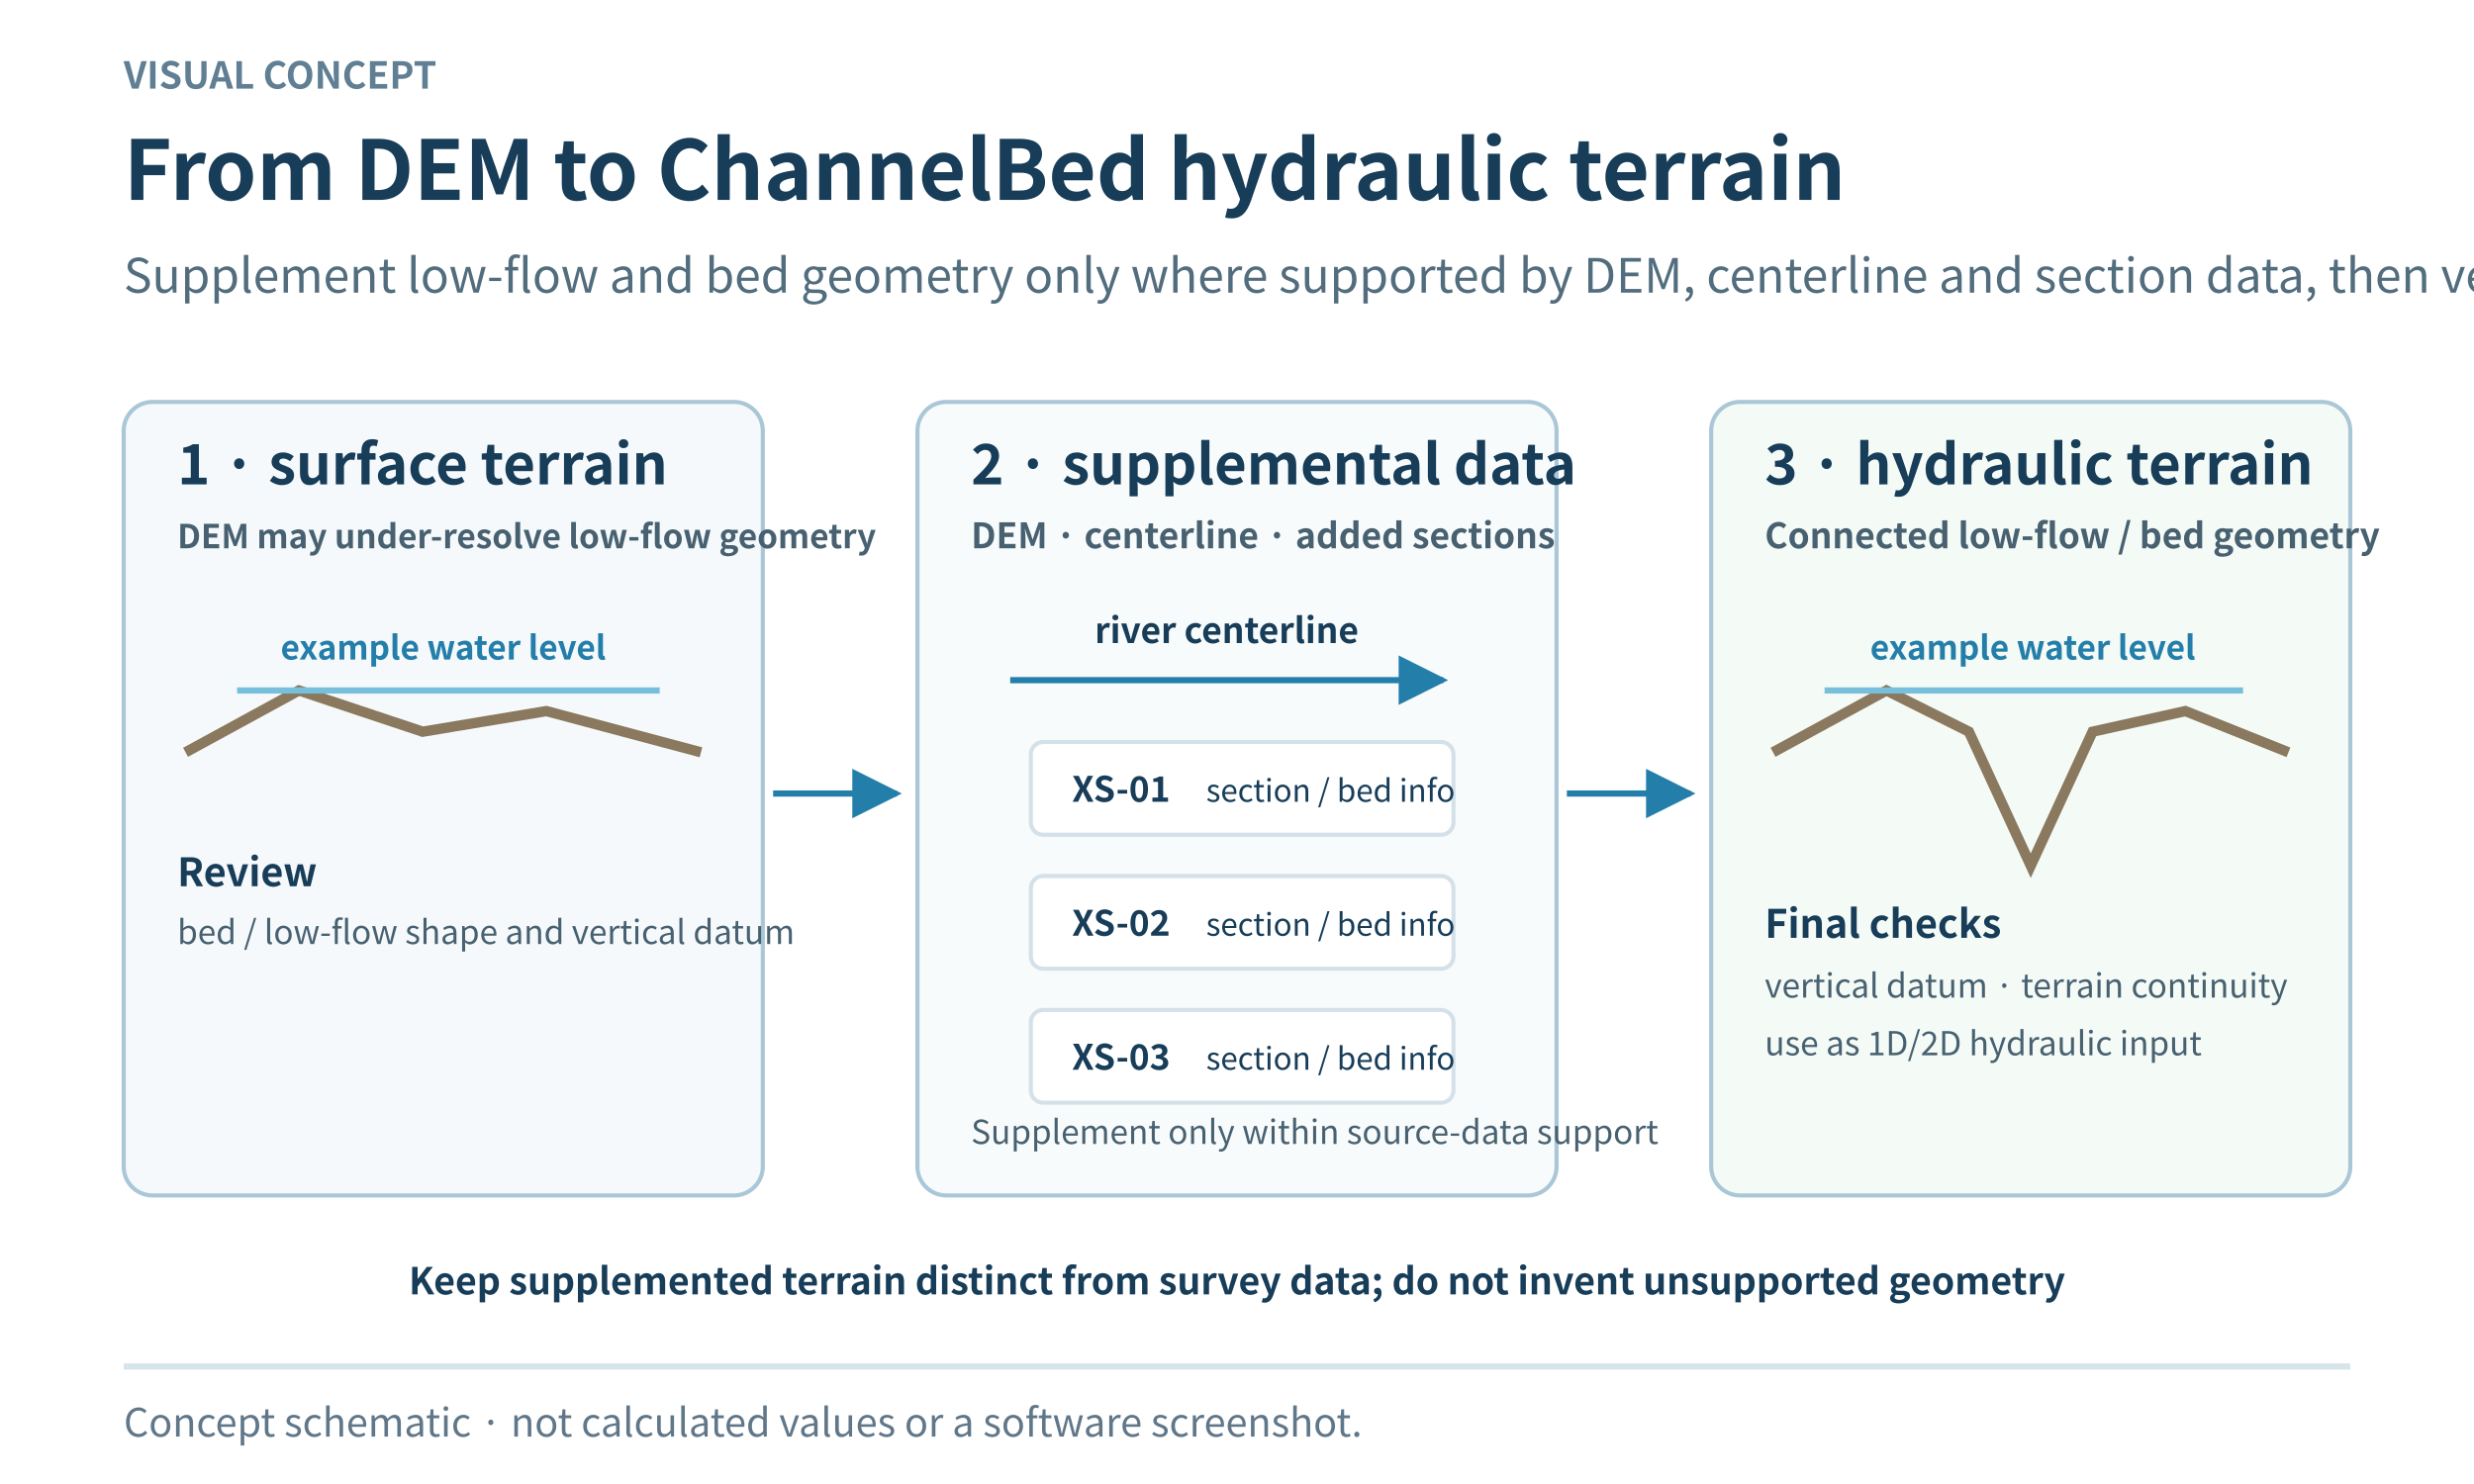
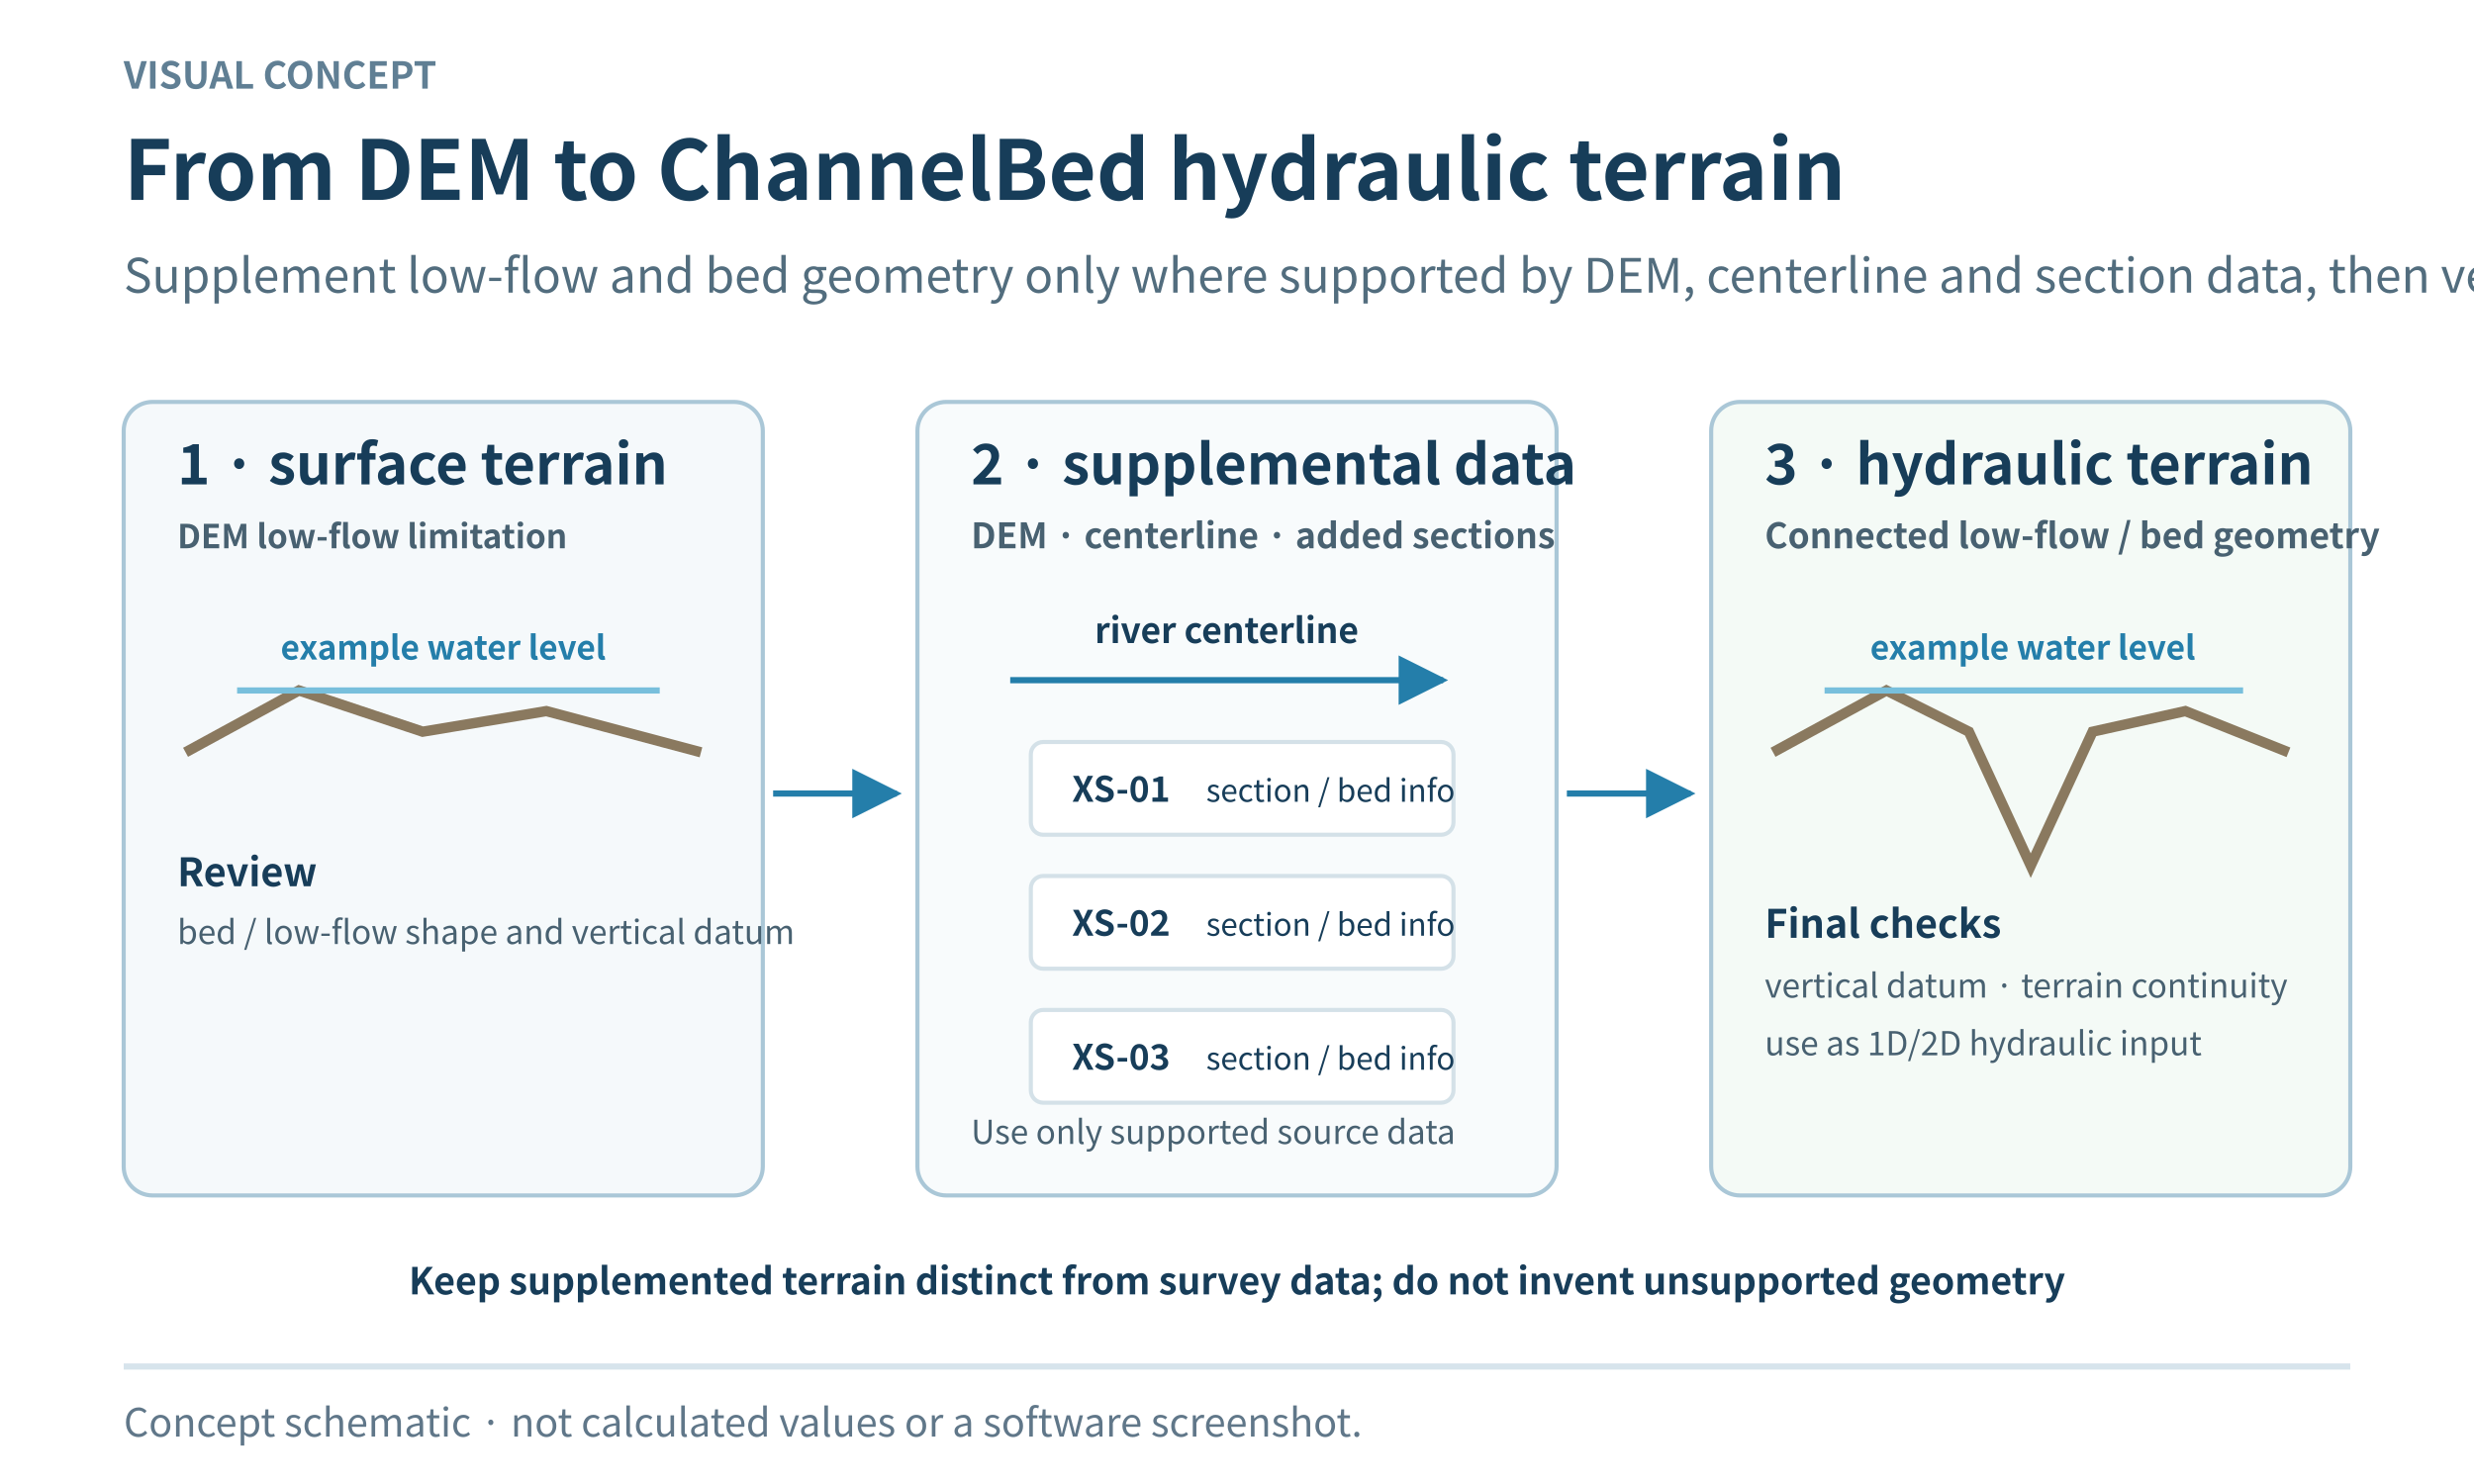
<svg xmlns="http://www.w3.org/2000/svg" width="1200" height="720" viewBox="0 0 1200 720" role="img" aria-labelledby="title desc">
  <defs>
    <marker id="arrow" viewBox="0 0 10 10" refX="9" refY="5" markerWidth="8" markerHeight="8" orient="auto-start-reverse">
      <path d="M0 0 10 5 0 10Z" fill="#247eaa" />
    </marker>
  </defs>
  <rect width="1200" height="720" fill="#fff" />
  <g font-family="Noto Sans CJK KR,Noto Sans KR,Malgun Gothic,Arial,sans-serif">
    <text x="60" y="43" font-size="18" font-weight="600" text-anchor="start" fill="#607f94">VISUAL CONCEPT</text>
    <text x="60" y="97" font-size="40" font-weight="700" text-anchor="start" fill="#173d59">From DEM to ChannelBed hydraulic terrain</text>
    <text x="60" y="142" font-size="23" font-weight="400" text-anchor="start" fill="#526d7e">Supplement low-flow and bed geometry only where supported by DEM, centerline and section data, then verify datum and continuity.</text>
    <rect x="60" y="195" width="310" height="385" rx="14" fill="#f5f9fb" stroke="#aac7d7" stroke-width="2" />
    <text x="86" y="235" font-size="27" font-weight="700" text-anchor="start" fill="#173d59">1 · surface terrain</text>
-     <text x="86" y="266" font-size="16" font-weight="600" text-anchor="start" fill="#486171">DEM may under-resolve low-flow geometry</text>
+     <text x="86" y="266" font-size="16" font-weight="600" text-anchor="start" fill="#486171">DEM low-flow limitation</text>
    <path d="M90 365 L145 335 L205 355 L265 345 L340 365" fill="none" stroke="#8a795f" stroke-width="5" />
    <line x1="115" y1="335" x2="320" y2="335" stroke="#78bfdc" stroke-width="3" />
    <text x="215" y="320" font-size="16" font-weight="600" text-anchor="middle" fill="#247eaa">example water level</text>
    <text x="86" y="430" font-size="19" font-weight="700" text-anchor="start" fill="#173d59">Review</text>
    <text x="86" y="458" font-size="16" font-weight="500" text-anchor="start" fill="#486171">bed / low-flow shape and vertical datum</text>
    <rect x="445" y="195" width="310" height="385" rx="14" fill="#f8fbfc" stroke="#aac7d7" stroke-width="2" />
    <text x="471" y="235" font-size="27" font-weight="700" text-anchor="start" fill="#173d59">2 · supplemental data</text>
    <text x="471" y="266" font-size="17" font-weight="600" text-anchor="start" fill="#486171">DEM · centerline · added sections</text>
    <line x1="490" y1="330" x2="700" y2="330" stroke="#247eaa" stroke-width="3" marker-end="url(#arrow)" />
    <text x="595" y="312" font-size="17" font-weight="700" text-anchor="middle" fill="#173d59">river centerline</text>
    <rect x="500" y="360" width="205" height="45" rx="6" fill="#fff" stroke="#d4e1e8" stroke-width="2" />
    <text x="520" y="389" font-size="17" font-weight="700" text-anchor="start" fill="#173d59">XS-01</text>
    <text x="585" y="389" font-size="15" font-weight="500" text-anchor="start" fill="#173d59">section / bed info</text>
    <rect x="500" y="425" width="205" height="45" rx="6" fill="#fff" stroke="#d4e1e8" stroke-width="2" />
    <text x="520" y="454" font-size="17" font-weight="700" text-anchor="start" fill="#173d59">XS-02</text>
    <text x="585" y="454" font-size="15" font-weight="500" text-anchor="start" fill="#173d59">section / bed info</text>
    <rect x="500" y="490" width="205" height="45" rx="6" fill="#fff" stroke="#d4e1e8" stroke-width="2" />
    <text x="520" y="519" font-size="17" font-weight="700" text-anchor="start" fill="#173d59">XS-03</text>
    <text x="585" y="519" font-size="15" font-weight="500" text-anchor="start" fill="#173d59">section / bed info</text>
-     <text x="471" y="555" font-size="16" font-weight="500" text-anchor="start" fill="#486171">Supplement only within source-data support</text>
+     <text x="471" y="555" font-size="16" font-weight="500" text-anchor="start" fill="#486171">Use only supported source data</text>
    <path d="M375 385H435" fill="none" stroke="#247eaa" stroke-width="3" marker-end="url(#arrow)" />
    <path d="M760 385H820" fill="none" stroke="#247eaa" stroke-width="3" marker-end="url(#arrow)" />
    <rect x="830" y="195" width="310" height="385" rx="14" fill="#f4faf6" stroke="#aac7d7" stroke-width="2" />
    <text x="856" y="235" font-size="27" font-weight="700" text-anchor="start" fill="#173d59">3 · hydraulic terrain</text>
    <text x="856" y="266" font-size="17" font-weight="600" text-anchor="start" fill="#486171">Connected low-flow / bed geometry</text>
    <path d="M860 365 L915 335 L955 355 L985 420 L1015 355 L1060 345 L1110 365" fill="none" stroke="#8a795f" stroke-width="5" />
    <line x1="885" y1="335" x2="1088" y2="335" stroke="#78bfdc" stroke-width="3" />
    <text x="986" y="320" font-size="16" font-weight="600" text-anchor="middle" fill="#247eaa">example water level</text>
    <text x="856" y="455" font-size="19" font-weight="700" text-anchor="start" fill="#173d59">Final checks</text>
    <text x="856" y="484" font-size="16" font-weight="500" text-anchor="start" fill="#486171">vertical datum · terrain continuity</text>
    <text x="856" y="512" font-size="16" font-weight="500" text-anchor="start" fill="#486171">use as 1D/2D hydraulic input</text>
    <text x="600" y="628" font-size="18" font-weight="600" text-anchor="middle" fill="#173d59">Keep supplemented terrain distinct from survey data; do not invent unsupported geometry</text>
    <line x1="60" y1="663" x2="1140" y2="663" stroke="#d7e4ec" stroke-width="3" />
    <text x="60" y="697" font-size="19" font-weight="400" text-anchor="start" fill="#607789">Concept schematic · not calculated values or a software screenshot.</text>
  </g>
</svg>
